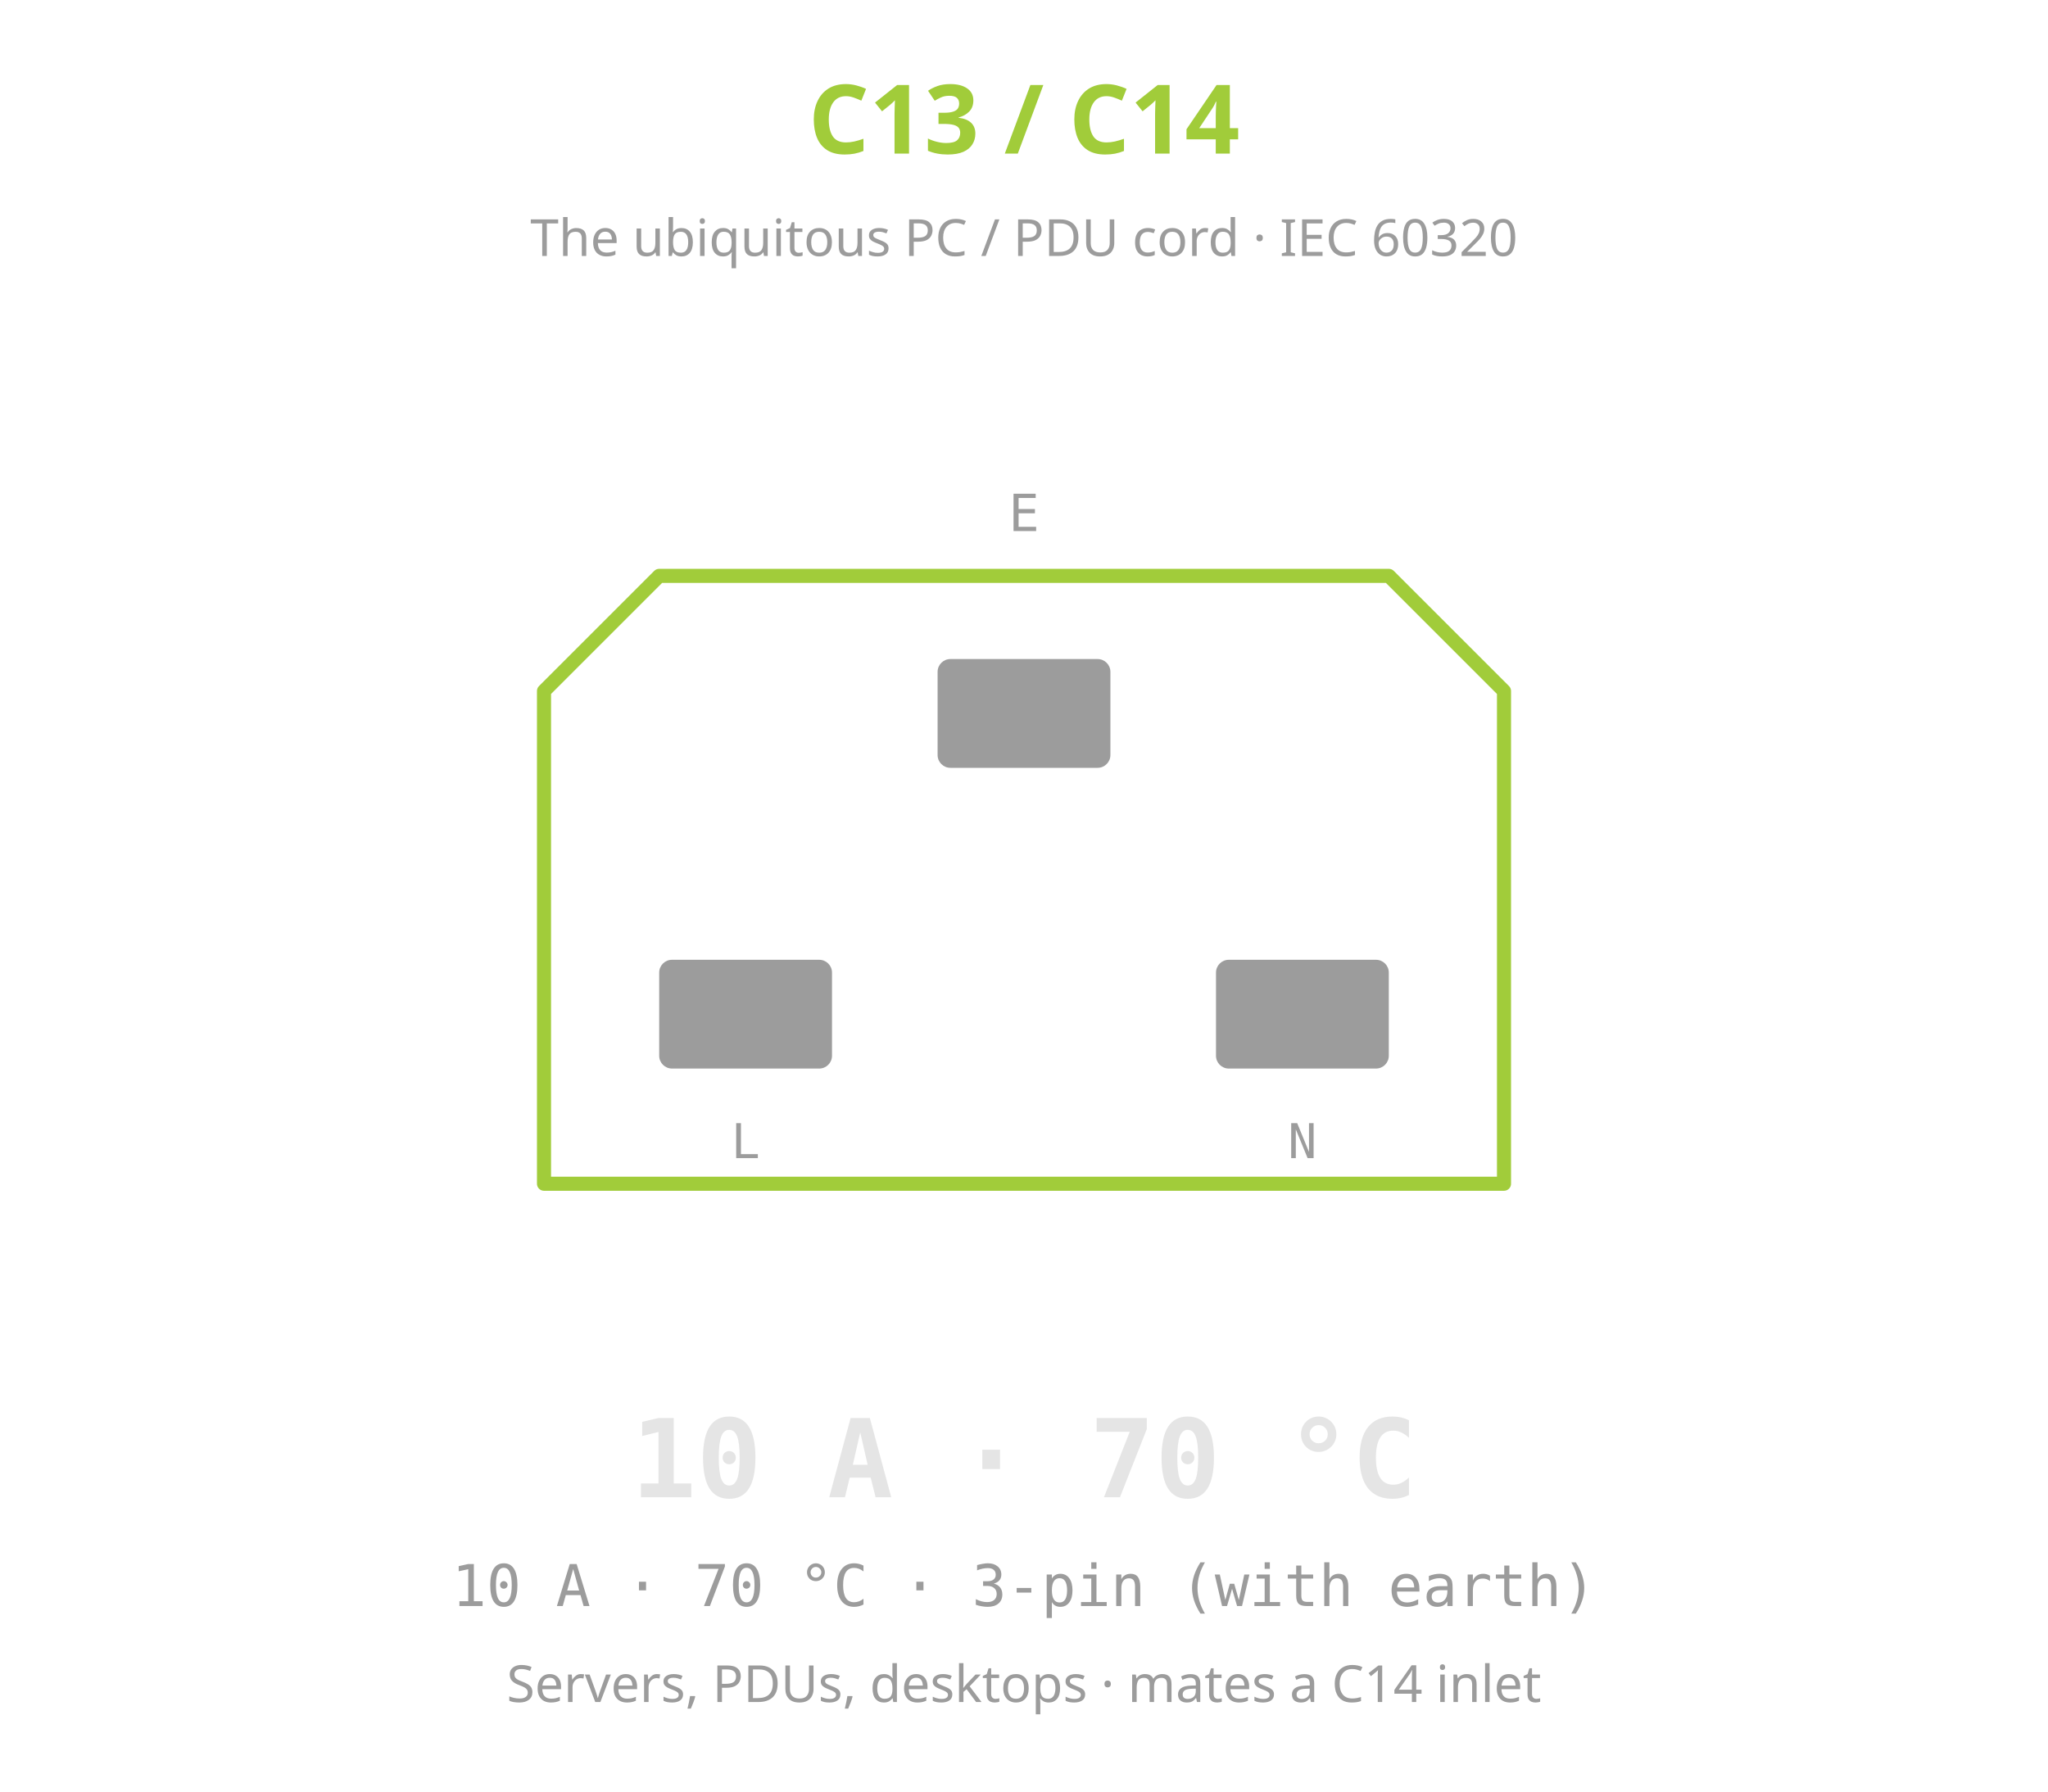
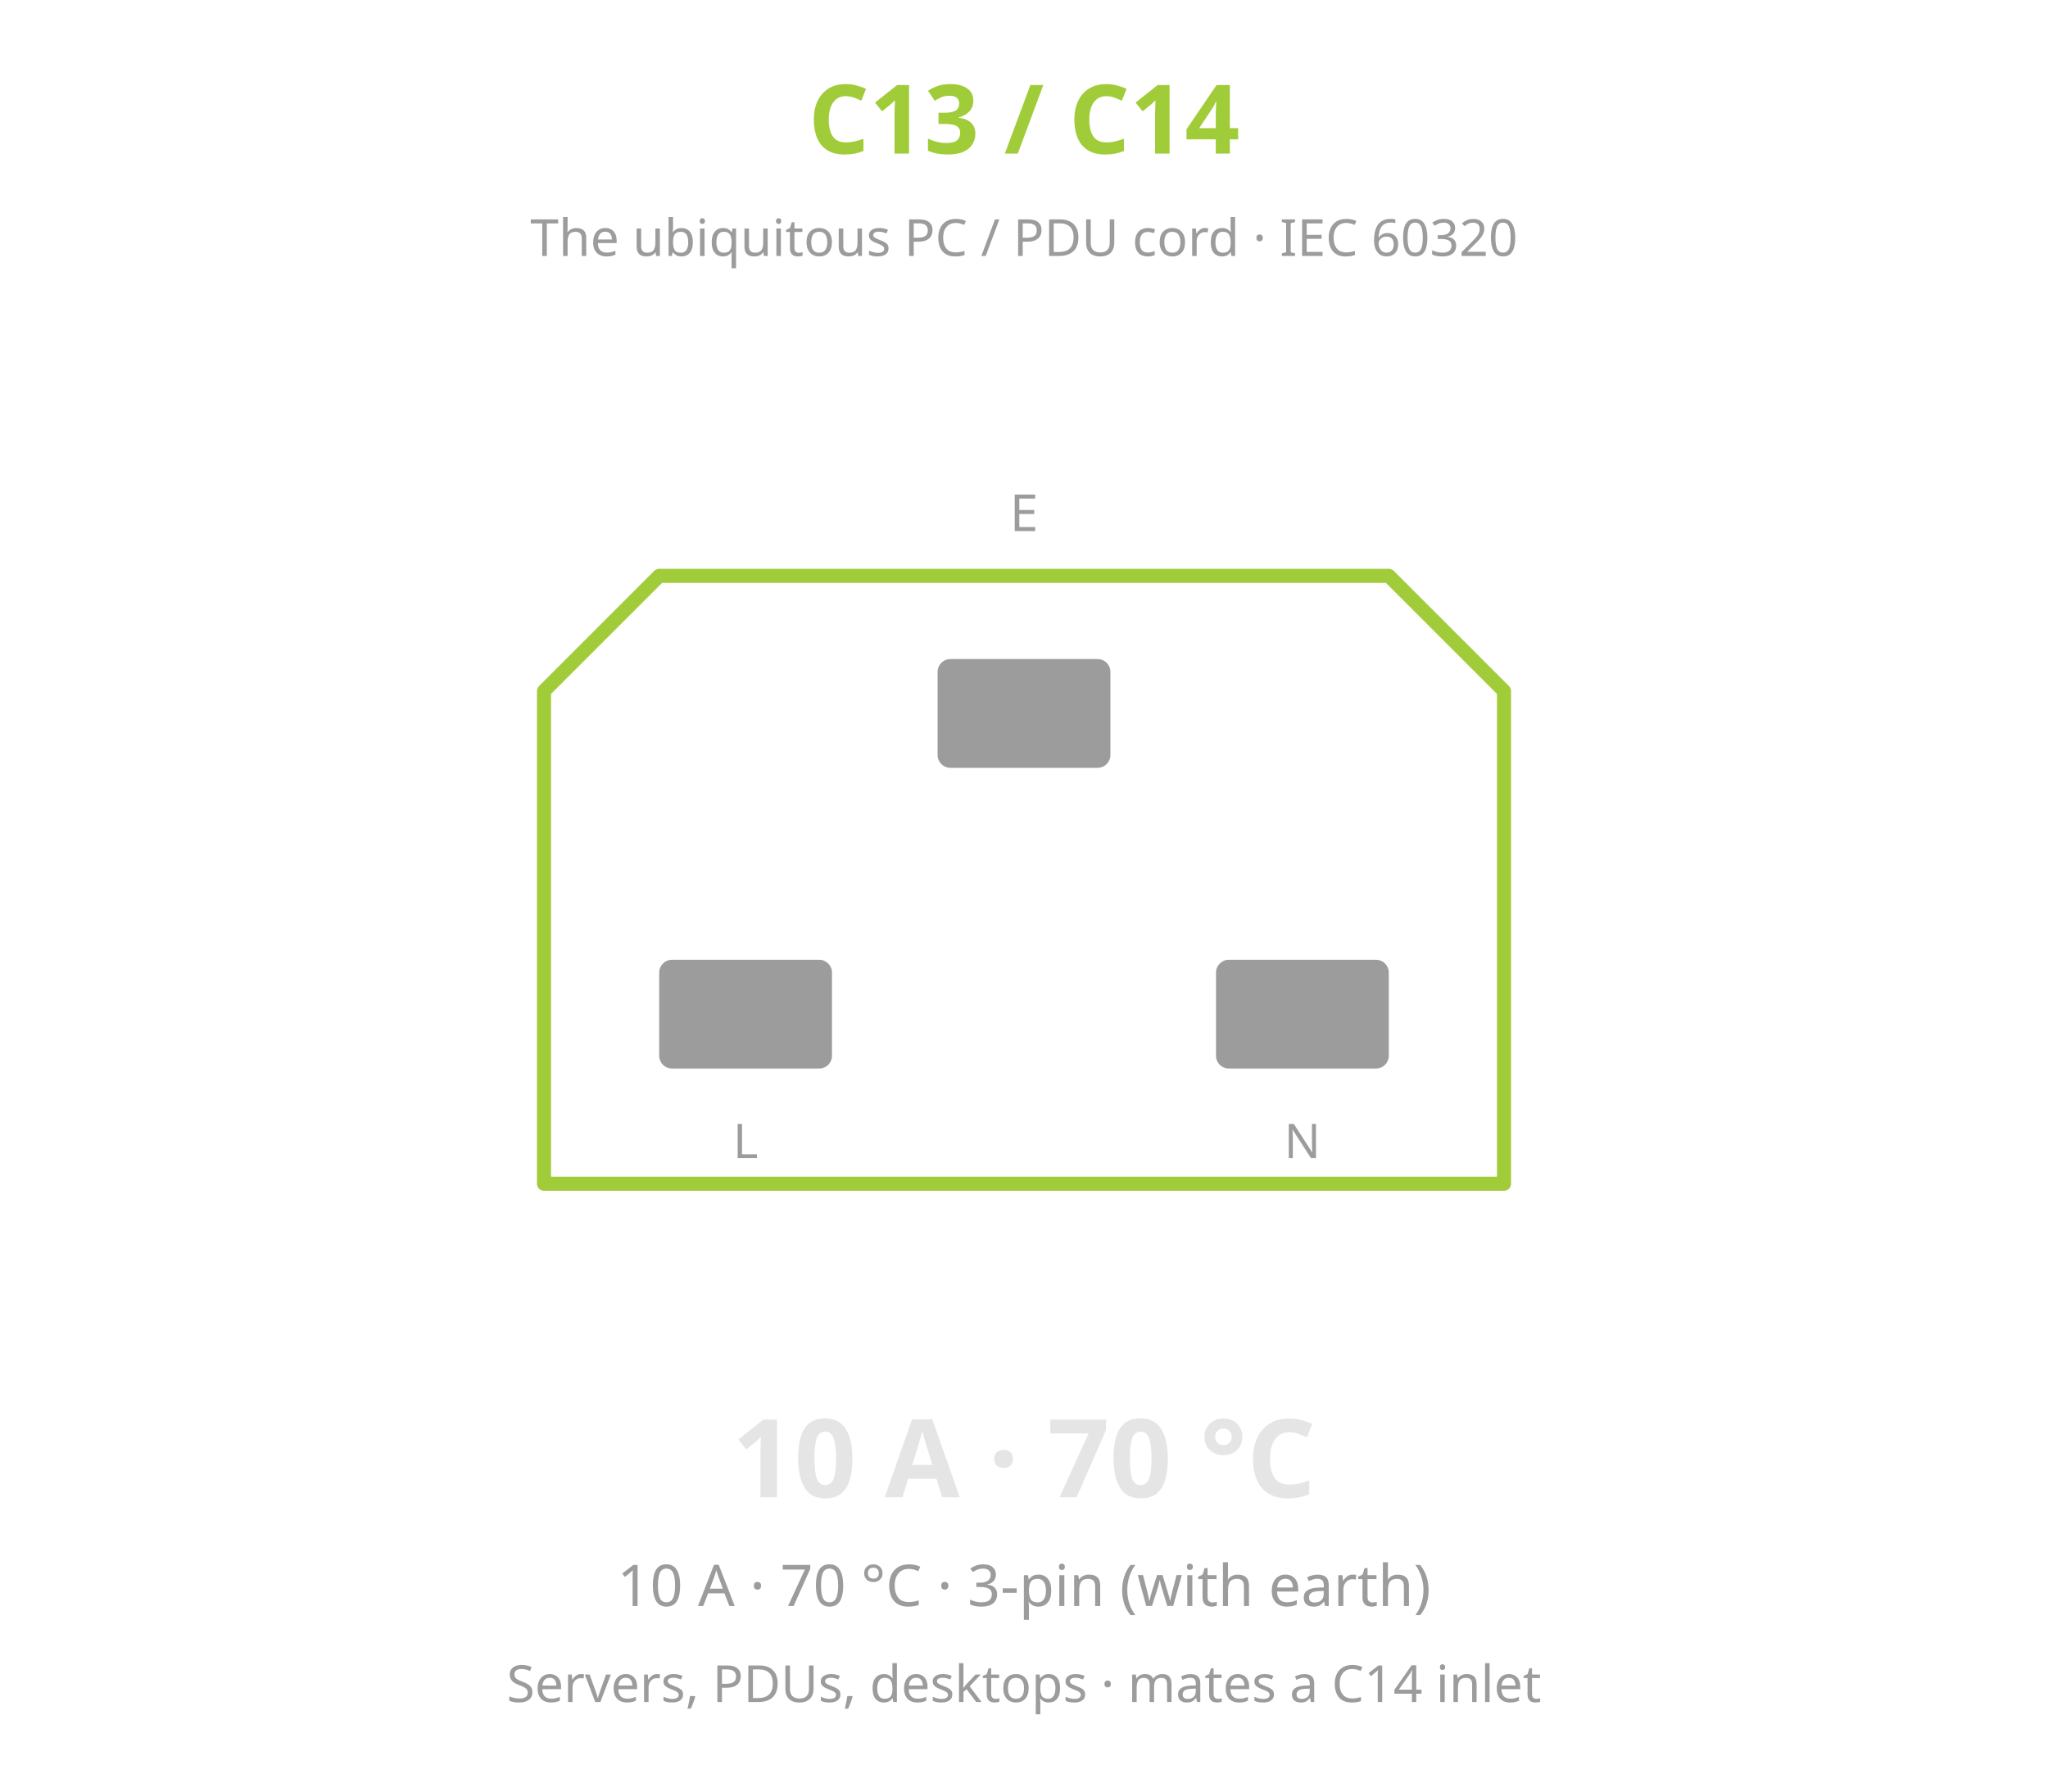
- <svg xmlns="http://www.w3.org/2000/svg" viewBox="0 0 640 560" width="640" height="560" font-family="IBM Plex Sans, sans-serif" fill="none">
+ <svg xmlns="http://www.w3.org/2000/svg" viewBox="0 0 640 560" width="640" height="560" font-family="IBM Plex Sans" fill="none">
  <text x="320" y="48" fill="#A1CC3A" font-size="30" font-weight="600" text-anchor="middle">C13 / C14</text>
  <text x="320" y="80" fill="#9C9C9C" font-size="16" font-weight="500" text-anchor="middle">The ubiquitous PC / PDU cord · IEC 60320</text>
  <path d="M 206 180            L 434 180            L 470 216            L 470 370            L 170 370            L 170 216 Z" stroke="#A1CC3A" stroke-width="4.4" stroke-linejoin="round" />
  <rect x="293" y="206" width="54" height="34" rx="4" fill="#9C9C9C" />
  <rect x="206" y="300" width="54" height="34" rx="4" fill="#9C9C9C" />
  <rect x="380" y="300" width="54" height="34" rx="4" fill="#9C9C9C" />
-   <text x="320" y="166" fill="#9C9C9C" font-size="16" font-weight="500" text-anchor="middle" font-family="DM Mono, monospace">E</text>
-   <text x="233" y="362" fill="#9C9C9C" font-size="15" font-weight="500" text-anchor="middle" font-family="DM Mono, monospace">L</text>
-   <text x="407" y="362" fill="#9C9C9C" font-size="15" font-weight="500" text-anchor="middle" font-family="DM Mono, monospace">N</text>
-   <text x="320" y="468" fill="#E5E5E5" font-size="34" font-weight="600" text-anchor="middle" font-family="DM Mono, monospace">10 A · 70 °C</text>
-   <text x="320" y="502" fill="#9C9C9C" font-size="18" font-weight="500" text-anchor="middle" font-family="DM Mono, monospace">10 A · 70 °C · 3-pin (with earth)</text>
+   <text x="320" y="166" fill="#9C9C9C" font-size="16" font-weight="500" text-anchor="middle" font-family="DM Mono">E</text>
+   <text x="233" y="362" fill="#9C9C9C" font-size="15" font-weight="500" text-anchor="middle" font-family="DM Mono">L</text>
+   <text x="407" y="362" fill="#9C9C9C" font-size="15" font-weight="500" text-anchor="middle" font-family="DM Mono">N</text>
+   <text x="320" y="468" fill="#E5E5E5" font-size="34" font-weight="600" text-anchor="middle" font-family="DM Mono">10 A · 70 °C</text>
+   <text x="320" y="502" fill="#9C9C9C" font-size="18" font-weight="500" text-anchor="middle" font-family="DM Mono">10 A · 70 °C · 3-pin (with earth)</text>
  <text x="320" y="532" fill="#9C9C9C" font-size="16" font-weight="500" text-anchor="middle">Servers, PDUs, desktops · mates a C14 inlet</text>
</svg>
